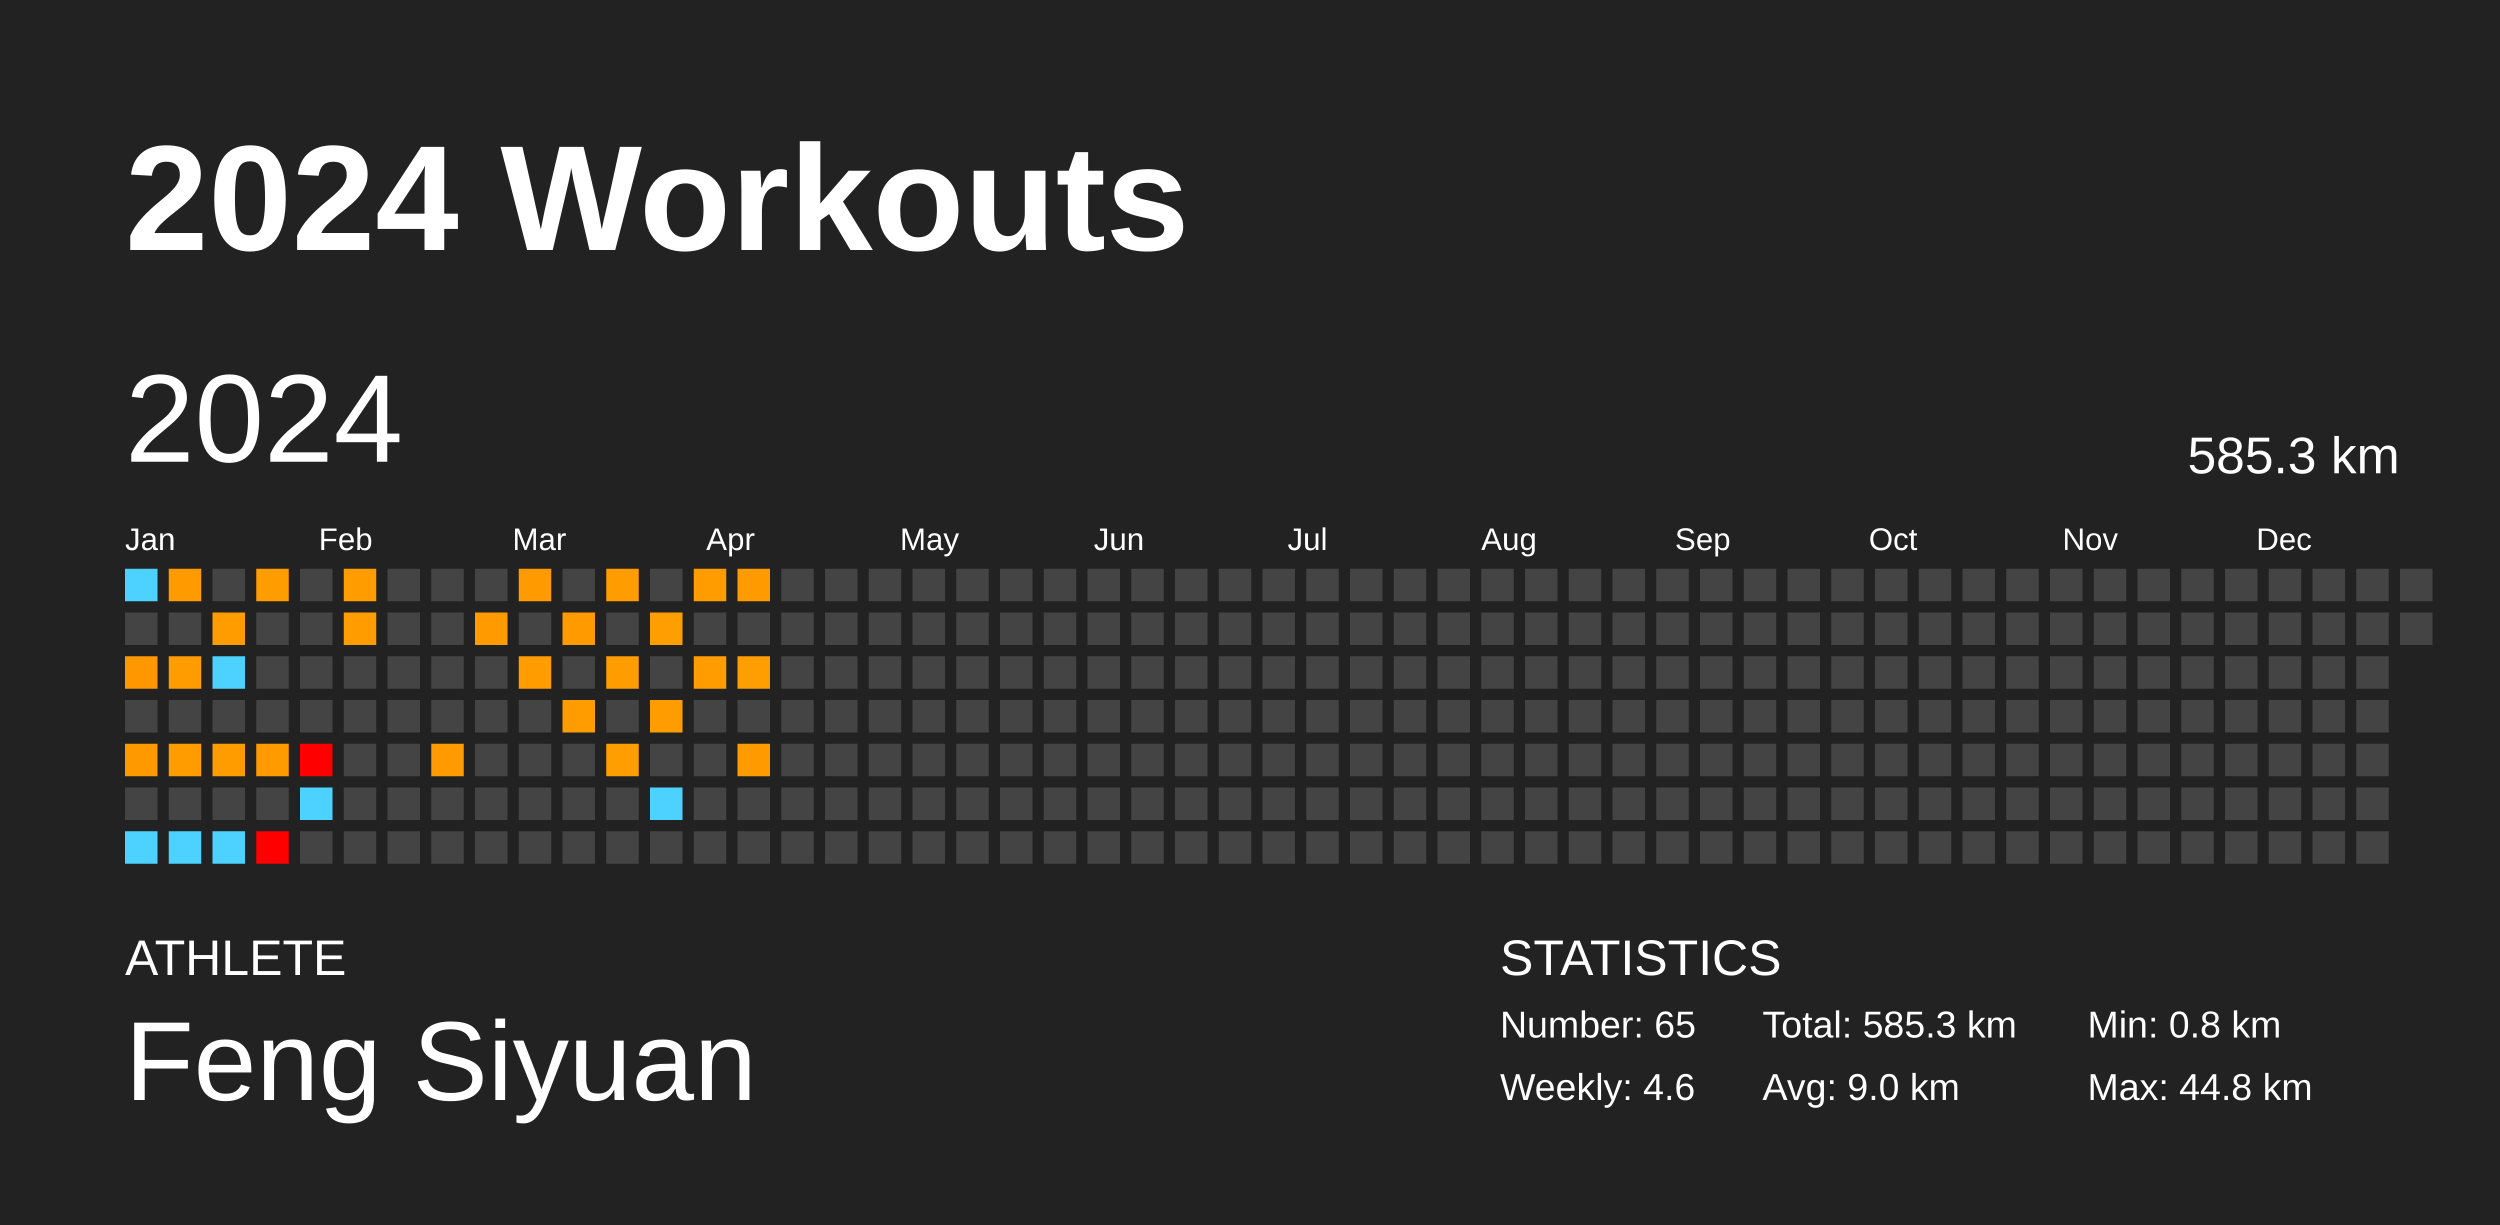
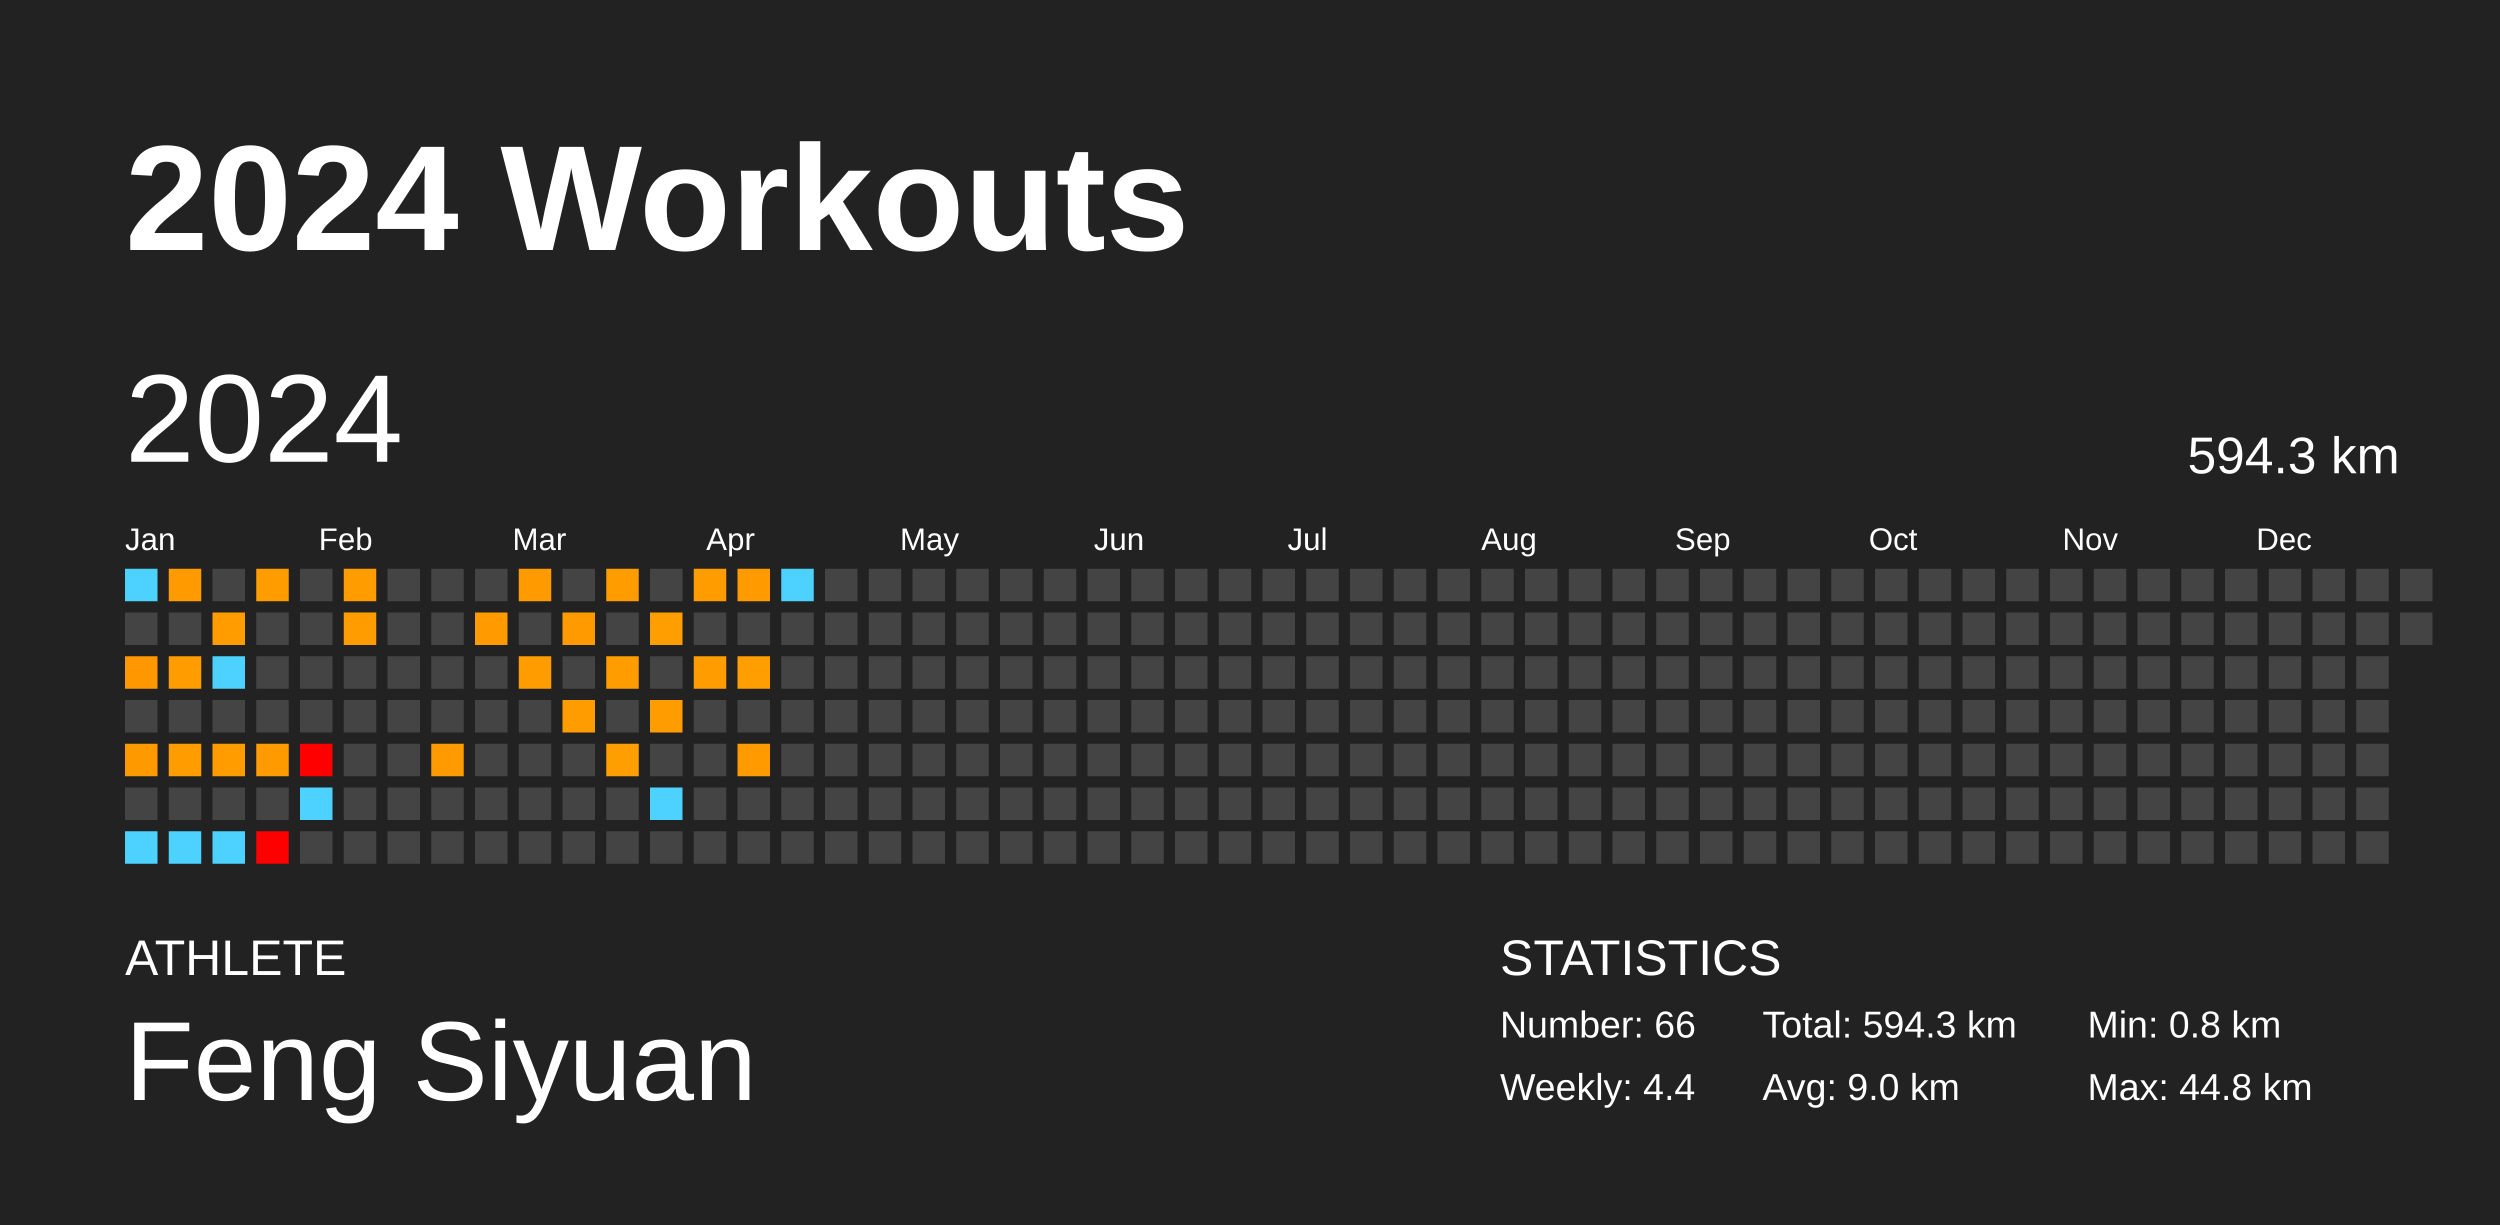
<svg xmlns="http://www.w3.org/2000/svg" baseProfile="full" height="98mm" version="1.1" viewBox="0,0,200,98" width="200mm">
  <defs />
  <rect fill="#222222" height="98" width="200" x="0" y="0" />
  <text fill="#FFFFFF" style="font-size:12px; font-family:Arial; font-weight:bold;" x="10" y="20">2024 Workouts</text>
  <text fill="#FFFFFF" style="font-size:4px; font-family:Arial" x="10" y="78">ATHLETE</text>
  <text fill="#FFFFFF" style="font-size:9px; font-family:Arial" x="10" y="88">Feng Siyuan</text>
  <text fill="#FFFFFF" style="font-size:4px; font-family:Arial" x="120" y="78">STATISTICS</text>
-   <text fill="#FFFFFF" style="font-size:3px; font-family:Arial" x="120" y="83">Number: 65</text>
-   <text fill="#FFFFFF" style="font-size:3px; font-family:Arial" x="120" y="88">Weekly: 4.6</text>
-   <text fill="#FFFFFF" style="font-size:3px; font-family:Arial" x="141" y="83">Total: 585.3 km</text>
+   <text fill="#FFFFFF" style="font-size:3px; font-family:Arial" x="120" y="83">Number: 66</text>
+   <text fill="#FFFFFF" style="font-size:3px; font-family:Arial" x="120" y="88">Weekly: 4.4</text>
+   <text fill="#FFFFFF" style="font-size:3px; font-family:Arial" x="141" y="83">Total: 594.3 km</text>
  <text fill="#FFFFFF" style="font-size:3px; font-family:Arial" x="141" y="88">Avg: 9.0 km</text>
  <text fill="#FFFFFF" style="font-size:3px; font-family:Arial" x="167" y="83">Min: 0.8 km</text>
  <text fill="#FFFFFF" style="font-size:3px; font-family:Arial" x="167" y="88">Max: 44.8 km</text>
  <text dominant-baseline="hanging" fill="#FFFFFF" style="font-size:10.0px; font-family:Arial;" x="10" y="30">2024</text>
-   <text dominant-baseline="hanging" fill="#FFFFFF" style="font-size:4.125px; font-family:Arial;" x="175" y="35">585.3 km</text>
+   <text dominant-baseline="hanging" fill="#FFFFFF" style="font-size:4.125px; font-family:Arial;" x="175" y="35">594.3 km</text>
  <text fill="#FFFFFF" style="font-size:2.5px; font-family:Arial" x="10.0" y="44">Jan</text>
  <text fill="#FFFFFF" style="font-size:2.5px; font-family:Arial" x="25.5" y="44">Feb</text>
  <text fill="#FFFFFF" style="font-size:2.5px; font-family:Arial" x="41.0" y="44">Mar</text>
  <text fill="#FFFFFF" style="font-size:2.5px; font-family:Arial" x="56.5" y="44">Apr</text>
  <text fill="#FFFFFF" style="font-size:2.5px; font-family:Arial" x="72.0" y="44">May</text>
  <text fill="#FFFFFF" style="font-size:2.5px; font-family:Arial" x="87.5" y="44">Jun</text>
  <text fill="#FFFFFF" style="font-size:2.5px; font-family:Arial" x="103.0" y="44">Jul</text>
  <text fill="#FFFFFF" style="font-size:2.5px; font-family:Arial" x="118.5" y="44">Aug</text>
  <text fill="#FFFFFF" style="font-size:2.5px; font-family:Arial" x="134.0" y="44">Sep</text>
  <text fill="#FFFFFF" style="font-size:2.5px; font-family:Arial" x="149.5" y="44">Oct</text>
  <text fill="#FFFFFF" style="font-size:2.5px; font-family:Arial" x="165.0" y="44">Nov</text>
  <text fill="#FFFFFF" style="font-size:2.5px; font-family:Arial" x="180.5" y="44">Dec</text>
  <rect fill="#4dd2ff" height="2.6" width="2.6" x="10.0" y="45.5" />
  <rect fill="#444444" height="2.6" width="2.6" x="10.0" y="49.0" />
  <rect fill="#ff9700" height="2.6" width="2.6" x="10.0" y="52.5" />
  <rect fill="#444444" height="2.6" width="2.6" x="10.0" y="56.0" />
  <rect fill="#ff9900" height="2.6" width="2.6" x="10.0" y="59.5" />
  <rect fill="#444444" height="2.6" width="2.6" x="10.0" y="63.0" />
  <rect fill="#4dd2ff" height="2.6" width="2.6" x="10.0" y="66.5" />
  <rect fill="#ff9b00" height="2.6" width="2.6" x="13.5" y="45.5" />
  <rect fill="#444444" height="2.6" width="2.6" x="13.5" y="49.0" />
  <rect fill="#ff9c00" height="2.6" width="2.6" x="13.5" y="52.5" />
  <rect fill="#444444" height="2.6" width="2.6" x="13.5" y="56.0" />
  <rect fill="#ff9d00" height="2.6" width="2.6" x="13.5" y="59.5" />
  <rect fill="#444444" height="2.6" width="2.6" x="13.5" y="63.0" />
  <rect fill="#4dd2ff" height="2.6" width="2.6" x="13.5" y="66.5" />
  <rect fill="#444444" height="2.6" width="2.6" x="17.0" y="45.5" />
  <rect fill="#ff9c00" height="2.6" width="2.6" x="17.0" y="49.0" />
  <rect fill="#4dd2ff" height="2.6" width="2.6" x="17.0" y="52.5" />
  <rect fill="#444444" height="2.6" width="2.6" x="17.0" y="56.0" />
  <rect fill="#ff9c00" height="2.6" width="2.6" x="17.0" y="59.5" />
  <rect fill="#444444" height="2.6" width="2.6" x="17.0" y="63.0" />
  <rect fill="#4dd2ff" height="2.6" width="2.6" x="17.0" y="66.5" />
  <rect fill="#ff9c00" height="2.6" width="2.6" x="20.5" y="45.5" />
  <rect fill="#444444" height="2.6" width="2.6" x="20.5" y="49.0" />
  <rect fill="#444444" height="2.6" width="2.6" x="20.5" y="52.5" />
  <rect fill="#444444" height="2.6" width="2.6" x="20.5" y="56.0" />
  <rect fill="#ff9b00" height="2.6" width="2.6" x="20.5" y="59.5" />
  <rect fill="#444444" height="2.6" width="2.6" x="20.5" y="63.0" />
  <rect fill="red" height="2.6" width="2.6" x="20.5" y="66.5" />
  <rect fill="#444444" height="2.6" width="2.6" x="24.0" y="45.5" />
  <rect fill="#444444" height="2.6" width="2.6" x="24.0" y="49.0" />
  <rect fill="#444444" height="2.6" width="2.6" x="24.0" y="52.5" />
  <rect fill="#444444" height="2.6" width="2.6" x="24.0" y="56.0" />
  <rect fill="red" height="2.6" width="2.6" x="24.0" y="59.5" />
  <rect fill="#4dd2ff" height="2.6" width="2.6" x="24.0" y="63.0" />
  <rect fill="#444444" height="2.6" width="2.6" x="24.0" y="66.5" />
  <rect fill="#ff9d00" height="2.6" width="2.6" x="27.5" y="45.5" />
  <rect fill="#ff9d00" height="2.6" width="2.6" x="27.5" y="49.0" />
  <rect fill="#444444" height="2.6" width="2.6" x="27.5" y="52.5" />
  <rect fill="#444444" height="2.6" width="2.6" x="27.5" y="56.0" />
  <rect fill="#444444" height="2.6" width="2.6" x="27.5" y="59.5" />
  <rect fill="#444444" height="2.6" width="2.6" x="27.5" y="63.0" />
  <rect fill="#444444" height="2.6" width="2.6" x="27.5" y="66.5" />
  <rect fill="#444444" height="2.6" width="2.6" x="31.0" y="45.5" />
  <rect fill="#444444" height="2.6" width="2.6" x="31.0" y="49.0" />
  <rect fill="#444444" height="2.6" width="2.6" x="31.0" y="52.5" />
  <rect fill="#444444" height="2.6" width="2.6" x="31.0" y="56.0" />
  <rect fill="#444444" height="2.6" width="2.6" x="31.0" y="59.5" />
  <rect fill="#444444" height="2.6" width="2.6" x="31.0" y="63.0" />
  <rect fill="#444444" height="2.6" width="2.6" x="31.0" y="66.5" />
  <rect fill="#444444" height="2.6" width="2.6" x="34.5" y="45.5" />
  <rect fill="#444444" height="2.6" width="2.6" x="34.5" y="49.0" />
  <rect fill="#444444" height="2.6" width="2.6" x="34.5" y="52.5" />
  <rect fill="#444444" height="2.6" width="2.6" x="34.5" y="56.0" />
  <rect fill="#ff9a00" height="2.6" width="2.6" x="34.5" y="59.5" />
  <rect fill="#444444" height="2.6" width="2.6" x="34.5" y="63.0" />
  <rect fill="#444444" height="2.6" width="2.6" x="34.5" y="66.5" />
  <rect fill="#444444" height="2.6" width="2.6" x="38.0" y="45.5" />
  <rect fill="#ff9a00" height="2.6" width="2.6" x="38.0" y="49.0" />
  <rect fill="#444444" height="2.6" width="2.6" x="38.0" y="52.5" />
  <rect fill="#444444" height="2.6" width="2.6" x="38.0" y="56.0" />
  <rect fill="#444444" height="2.6" width="2.6" x="38.0" y="59.5" />
  <rect fill="#444444" height="2.6" width="2.6" x="38.0" y="63.0" />
  <rect fill="#444444" height="2.6" width="2.6" x="38.0" y="66.5" />
  <rect fill="#ff9a00" height="2.6" width="2.6" x="41.5" y="45.5" />
  <rect fill="#444444" height="2.6" width="2.6" x="41.5" y="49.0" />
  <rect fill="#ff9c00" height="2.6" width="2.6" x="41.5" y="52.5" />
  <rect fill="#444444" height="2.6" width="2.6" x="41.5" y="56.0" />
  <rect fill="#444444" height="2.6" width="2.6" x="41.5" y="59.5" />
  <rect fill="#444444" height="2.6" width="2.6" x="41.5" y="63.0" />
  <rect fill="#444444" height="2.6" width="2.6" x="41.5" y="66.5" />
  <rect fill="#444444" height="2.6" width="2.6" x="45.0" y="45.5" />
  <rect fill="#ff9b00" height="2.6" width="2.6" x="45.0" y="49.0" />
  <rect fill="#444444" height="2.6" width="2.6" x="45.0" y="52.5" />
  <rect fill="#ff9c00" height="2.6" width="2.6" x="45.0" y="56.0" />
  <rect fill="#444444" height="2.6" width="2.6" x="45.0" y="59.5" />
  <rect fill="#444444" height="2.6" width="2.6" x="45.0" y="63.0" />
  <rect fill="#444444" height="2.6" width="2.6" x="45.0" y="66.5" />
  <rect fill="#ff9c00" height="2.6" width="2.6" x="48.5" y="45.5" />
  <rect fill="#444444" height="2.6" width="2.6" x="48.5" y="49.0" />
  <rect fill="#ff9c00" height="2.6" width="2.6" x="48.5" y="52.5" />
  <rect fill="#444444" height="2.6" width="2.6" x="48.5" y="56.0" />
  <rect fill="#ff9e00" height="2.6" width="2.6" x="48.5" y="59.5" />
  <rect fill="#444444" height="2.6" width="2.6" x="48.5" y="63.0" />
  <rect fill="#444444" height="2.6" width="2.6" x="48.5" y="66.5" />
  <rect fill="#444444" height="2.6" width="2.6" x="52.0" y="45.5" />
  <rect fill="#ff9e00" height="2.6" width="2.6" x="52.0" y="49.0" />
  <rect fill="#444444" height="2.6" width="2.6" x="52.0" y="52.5" />
  <rect fill="#ff9d00" height="2.6" width="2.6" x="52.0" y="56.0" />
  <rect fill="#444444" height="2.6" width="2.6" x="52.0" y="59.5" />
  <rect fill="#4dd2ff" height="2.6" width="2.6" x="52.0" y="63.0" />
  <rect fill="#444444" height="2.6" width="2.6" x="52.0" y="66.5" />
  <rect fill="#ff9c00" height="2.6" width="2.6" x="55.5" y="45.5" />
  <rect fill="#444444" height="2.6" width="2.6" x="55.5" y="49.0" />
  <rect fill="#ff9d00" height="2.6" width="2.6" x="55.5" y="52.5" />
  <rect fill="#444444" height="2.6" width="2.6" x="55.5" y="56.0" />
  <rect fill="#444444" height="2.6" width="2.6" x="55.5" y="59.5" />
  <rect fill="#444444" height="2.6" width="2.6" x="55.5" y="63.0" />
  <rect fill="#444444" height="2.6" width="2.6" x="55.5" y="66.5" />
  <rect fill="#ff9b00" height="2.6" width="2.6" x="59.0" y="45.5" />
  <rect fill="#444444" height="2.6" width="2.6" x="59.0" y="49.0" />
  <rect fill="#ff9e00" height="2.6" width="2.6" x="59.0" y="52.5" />
  <rect fill="#444444" height="2.6" width="2.6" x="59.0" y="56.0" />
  <rect fill="#ff9a00" height="2.6" width="2.6" x="59.0" y="59.5" />
  <rect fill="#444444" height="2.6" width="2.6" x="59.0" y="63.0" />
  <rect fill="#444444" height="2.6" width="2.6" x="59.0" y="66.5" />
-   <rect fill="#444444" height="2.6" width="2.6" x="62.5" y="45.5" />
+   <rect fill="#4dd2ff" height="2.6" width="2.6" x="62.5" y="45.5" />
  <rect fill="#444444" height="2.6" width="2.6" x="62.5" y="49.0" />
  <rect fill="#444444" height="2.6" width="2.6" x="62.5" y="52.5" />
  <rect fill="#444444" height="2.6" width="2.6" x="62.5" y="56.0" />
  <rect fill="#444444" height="2.6" width="2.6" x="62.5" y="59.5" />
  <rect fill="#444444" height="2.6" width="2.6" x="62.5" y="63.0" />
  <rect fill="#444444" height="2.6" width="2.6" x="62.5" y="66.5" />
  <rect fill="#444444" height="2.6" width="2.6" x="66.0" y="45.5" />
  <rect fill="#444444" height="2.6" width="2.6" x="66.0" y="49.0" />
  <rect fill="#444444" height="2.6" width="2.6" x="66.0" y="52.5" />
  <rect fill="#444444" height="2.6" width="2.6" x="66.0" y="56.0" />
  <rect fill="#444444" height="2.6" width="2.6" x="66.0" y="59.5" />
  <rect fill="#444444" height="2.6" width="2.6" x="66.0" y="63.0" />
  <rect fill="#444444" height="2.6" width="2.6" x="66.0" y="66.5" />
  <rect fill="#444444" height="2.6" width="2.6" x="69.5" y="45.5" />
  <rect fill="#444444" height="2.6" width="2.6" x="69.5" y="49.0" />
  <rect fill="#444444" height="2.6" width="2.6" x="69.5" y="52.5" />
  <rect fill="#444444" height="2.6" width="2.6" x="69.5" y="56.0" />
  <rect fill="#444444" height="2.6" width="2.6" x="69.5" y="59.5" />
  <rect fill="#444444" height="2.6" width="2.6" x="69.5" y="63.0" />
  <rect fill="#444444" height="2.6" width="2.6" x="69.5" y="66.5" />
  <rect fill="#444444" height="2.6" width="2.6" x="73.0" y="45.5" />
  <rect fill="#444444" height="2.6" width="2.6" x="73.0" y="49.0" />
  <rect fill="#444444" height="2.6" width="2.6" x="73.0" y="52.5" />
  <rect fill="#444444" height="2.6" width="2.6" x="73.0" y="56.0" />
  <rect fill="#444444" height="2.6" width="2.6" x="73.0" y="59.5" />
  <rect fill="#444444" height="2.6" width="2.6" x="73.0" y="63.0" />
  <rect fill="#444444" height="2.6" width="2.6" x="73.0" y="66.5" />
  <rect fill="#444444" height="2.6" width="2.6" x="76.5" y="45.5" />
  <rect fill="#444444" height="2.6" width="2.6" x="76.5" y="49.0" />
  <rect fill="#444444" height="2.6" width="2.6" x="76.5" y="52.5" />
  <rect fill="#444444" height="2.6" width="2.6" x="76.5" y="56.0" />
  <rect fill="#444444" height="2.6" width="2.6" x="76.5" y="59.5" />
  <rect fill="#444444" height="2.6" width="2.6" x="76.5" y="63.0" />
  <rect fill="#444444" height="2.6" width="2.6" x="76.5" y="66.5" />
  <rect fill="#444444" height="2.6" width="2.6" x="80.0" y="45.5" />
  <rect fill="#444444" height="2.6" width="2.6" x="80.0" y="49.0" />
  <rect fill="#444444" height="2.6" width="2.6" x="80.0" y="52.5" />
  <rect fill="#444444" height="2.6" width="2.6" x="80.0" y="56.0" />
  <rect fill="#444444" height="2.6" width="2.6" x="80.0" y="59.5" />
  <rect fill="#444444" height="2.6" width="2.6" x="80.0" y="63.0" />
  <rect fill="#444444" height="2.6" width="2.6" x="80.0" y="66.5" />
  <rect fill="#444444" height="2.6" width="2.6" x="83.5" y="45.5" />
  <rect fill="#444444" height="2.6" width="2.6" x="83.5" y="49.0" />
  <rect fill="#444444" height="2.6" width="2.6" x="83.5" y="52.5" />
  <rect fill="#444444" height="2.6" width="2.6" x="83.5" y="56.0" />
  <rect fill="#444444" height="2.6" width="2.6" x="83.5" y="59.5" />
  <rect fill="#444444" height="2.6" width="2.6" x="83.5" y="63.0" />
  <rect fill="#444444" height="2.6" width="2.6" x="83.5" y="66.5" />
  <rect fill="#444444" height="2.6" width="2.6" x="87.0" y="45.5" />
  <rect fill="#444444" height="2.6" width="2.6" x="87.0" y="49.0" />
  <rect fill="#444444" height="2.6" width="2.6" x="87.0" y="52.5" />
  <rect fill="#444444" height="2.6" width="2.6" x="87.0" y="56.0" />
  <rect fill="#444444" height="2.6" width="2.6" x="87.0" y="59.5" />
  <rect fill="#444444" height="2.6" width="2.6" x="87.0" y="63.0" />
  <rect fill="#444444" height="2.6" width="2.6" x="87.0" y="66.5" />
  <rect fill="#444444" height="2.6" width="2.6" x="90.5" y="45.5" />
  <rect fill="#444444" height="2.6" width="2.6" x="90.5" y="49.0" />
  <rect fill="#444444" height="2.6" width="2.6" x="90.5" y="52.5" />
  <rect fill="#444444" height="2.6" width="2.6" x="90.5" y="56.0" />
  <rect fill="#444444" height="2.6" width="2.6" x="90.5" y="59.5" />
  <rect fill="#444444" height="2.6" width="2.6" x="90.5" y="63.0" />
  <rect fill="#444444" height="2.6" width="2.6" x="90.5" y="66.5" />
  <rect fill="#444444" height="2.6" width="2.6" x="94.0" y="45.5" />
  <rect fill="#444444" height="2.6" width="2.6" x="94.0" y="49.0" />
  <rect fill="#444444" height="2.6" width="2.6" x="94.0" y="52.5" />
  <rect fill="#444444" height="2.6" width="2.6" x="94.0" y="56.0" />
  <rect fill="#444444" height="2.6" width="2.6" x="94.0" y="59.5" />
  <rect fill="#444444" height="2.6" width="2.6" x="94.0" y="63.0" />
  <rect fill="#444444" height="2.6" width="2.6" x="94.0" y="66.5" />
  <rect fill="#444444" height="2.6" width="2.6" x="97.5" y="45.5" />
  <rect fill="#444444" height="2.6" width="2.6" x="97.5" y="49.0" />
  <rect fill="#444444" height="2.6" width="2.6" x="97.5" y="52.5" />
  <rect fill="#444444" height="2.6" width="2.6" x="97.5" y="56.0" />
  <rect fill="#444444" height="2.6" width="2.6" x="97.5" y="59.5" />
  <rect fill="#444444" height="2.6" width="2.6" x="97.5" y="63.0" />
  <rect fill="#444444" height="2.6" width="2.6" x="97.5" y="66.5" />
  <rect fill="#444444" height="2.6" width="2.6" x="101.0" y="45.5" />
  <rect fill="#444444" height="2.6" width="2.6" x="101.0" y="49.0" />
  <rect fill="#444444" height="2.6" width="2.6" x="101.0" y="52.5" />
  <rect fill="#444444" height="2.6" width="2.6" x="101.0" y="56.0" />
  <rect fill="#444444" height="2.6" width="2.6" x="101.0" y="59.5" />
  <rect fill="#444444" height="2.6" width="2.6" x="101.0" y="63.0" />
  <rect fill="#444444" height="2.6" width="2.6" x="101.0" y="66.5" />
  <rect fill="#444444" height="2.6" width="2.6" x="104.5" y="45.5" />
  <rect fill="#444444" height="2.6" width="2.6" x="104.5" y="49.0" />
  <rect fill="#444444" height="2.6" width="2.6" x="104.5" y="52.5" />
  <rect fill="#444444" height="2.6" width="2.6" x="104.5" y="56.0" />
  <rect fill="#444444" height="2.6" width="2.6" x="104.5" y="59.5" />
  <rect fill="#444444" height="2.6" width="2.6" x="104.5" y="63.0" />
  <rect fill="#444444" height="2.6" width="2.6" x="104.5" y="66.5" />
  <rect fill="#444444" height="2.6" width="2.6" x="108.0" y="45.5" />
  <rect fill="#444444" height="2.6" width="2.6" x="108.0" y="49.0" />
  <rect fill="#444444" height="2.6" width="2.6" x="108.0" y="52.5" />
  <rect fill="#444444" height="2.6" width="2.6" x="108.0" y="56.0" />
  <rect fill="#444444" height="2.6" width="2.6" x="108.0" y="59.5" />
  <rect fill="#444444" height="2.6" width="2.6" x="108.0" y="63.0" />
  <rect fill="#444444" height="2.6" width="2.6" x="108.0" y="66.5" />
  <rect fill="#444444" height="2.6" width="2.6" x="111.5" y="45.5" />
  <rect fill="#444444" height="2.6" width="2.6" x="111.5" y="49.0" />
  <rect fill="#444444" height="2.6" width="2.6" x="111.5" y="52.5" />
  <rect fill="#444444" height="2.6" width="2.6" x="111.5" y="56.0" />
  <rect fill="#444444" height="2.6" width="2.6" x="111.5" y="59.5" />
  <rect fill="#444444" height="2.6" width="2.6" x="111.5" y="63.0" />
  <rect fill="#444444" height="2.6" width="2.6" x="111.5" y="66.5" />
  <rect fill="#444444" height="2.6" width="2.6" x="115.0" y="45.5" />
  <rect fill="#444444" height="2.6" width="2.6" x="115.0" y="49.0" />
  <rect fill="#444444" height="2.6" width="2.6" x="115.0" y="52.5" />
  <rect fill="#444444" height="2.6" width="2.6" x="115.0" y="56.0" />
  <rect fill="#444444" height="2.6" width="2.6" x="115.0" y="59.5" />
  <rect fill="#444444" height="2.6" width="2.6" x="115.0" y="63.0" />
  <rect fill="#444444" height="2.6" width="2.6" x="115.0" y="66.5" />
  <rect fill="#444444" height="2.6" width="2.6" x="118.5" y="45.5" />
  <rect fill="#444444" height="2.6" width="2.6" x="118.5" y="49.0" />
  <rect fill="#444444" height="2.6" width="2.6" x="118.5" y="52.5" />
  <rect fill="#444444" height="2.6" width="2.6" x="118.5" y="56.0" />
  <rect fill="#444444" height="2.6" width="2.6" x="118.5" y="59.5" />
  <rect fill="#444444" height="2.6" width="2.6" x="118.5" y="63.0" />
  <rect fill="#444444" height="2.6" width="2.6" x="118.5" y="66.5" />
  <rect fill="#444444" height="2.6" width="2.6" x="122.0" y="45.5" />
  <rect fill="#444444" height="2.6" width="2.6" x="122.0" y="49.0" />
  <rect fill="#444444" height="2.6" width="2.6" x="122.0" y="52.5" />
  <rect fill="#444444" height="2.6" width="2.6" x="122.0" y="56.0" />
  <rect fill="#444444" height="2.6" width="2.6" x="122.0" y="59.5" />
  <rect fill="#444444" height="2.6" width="2.6" x="122.0" y="63.0" />
  <rect fill="#444444" height="2.6" width="2.6" x="122.0" y="66.5" />
  <rect fill="#444444" height="2.6" width="2.6" x="125.5" y="45.5" />
  <rect fill="#444444" height="2.6" width="2.6" x="125.5" y="49.0" />
  <rect fill="#444444" height="2.6" width="2.6" x="125.5" y="52.5" />
  <rect fill="#444444" height="2.6" width="2.6" x="125.5" y="56.0" />
  <rect fill="#444444" height="2.6" width="2.6" x="125.5" y="59.5" />
  <rect fill="#444444" height="2.6" width="2.6" x="125.5" y="63.0" />
  <rect fill="#444444" height="2.6" width="2.6" x="125.5" y="66.5" />
  <rect fill="#444444" height="2.6" width="2.6" x="129.0" y="45.5" />
  <rect fill="#444444" height="2.6" width="2.6" x="129.0" y="49.0" />
  <rect fill="#444444" height="2.6" width="2.6" x="129.0" y="52.5" />
  <rect fill="#444444" height="2.6" width="2.6" x="129.0" y="56.0" />
  <rect fill="#444444" height="2.6" width="2.6" x="129.0" y="59.5" />
  <rect fill="#444444" height="2.6" width="2.6" x="129.0" y="63.0" />
  <rect fill="#444444" height="2.6" width="2.6" x="129.0" y="66.5" />
  <rect fill="#444444" height="2.6" width="2.6" x="132.5" y="45.5" />
  <rect fill="#444444" height="2.6" width="2.6" x="132.5" y="49.0" />
  <rect fill="#444444" height="2.6" width="2.6" x="132.5" y="52.5" />
  <rect fill="#444444" height="2.6" width="2.6" x="132.5" y="56.0" />
  <rect fill="#444444" height="2.6" width="2.6" x="132.5" y="59.5" />
  <rect fill="#444444" height="2.6" width="2.6" x="132.5" y="63.0" />
  <rect fill="#444444" height="2.6" width="2.6" x="132.5" y="66.5" />
  <rect fill="#444444" height="2.6" width="2.6" x="136.0" y="45.5" />
  <rect fill="#444444" height="2.6" width="2.6" x="136.0" y="49.0" />
  <rect fill="#444444" height="2.6" width="2.6" x="136.0" y="52.5" />
  <rect fill="#444444" height="2.6" width="2.6" x="136.0" y="56.0" />
  <rect fill="#444444" height="2.6" width="2.6" x="136.0" y="59.5" />
  <rect fill="#444444" height="2.6" width="2.6" x="136.0" y="63.0" />
  <rect fill="#444444" height="2.6" width="2.6" x="136.0" y="66.5" />
  <rect fill="#444444" height="2.6" width="2.6" x="139.5" y="45.5" />
  <rect fill="#444444" height="2.6" width="2.6" x="139.5" y="49.0" />
  <rect fill="#444444" height="2.6" width="2.6" x="139.5" y="52.5" />
  <rect fill="#444444" height="2.6" width="2.6" x="139.5" y="56.0" />
  <rect fill="#444444" height="2.6" width="2.6" x="139.5" y="59.5" />
  <rect fill="#444444" height="2.6" width="2.6" x="139.5" y="63.0" />
  <rect fill="#444444" height="2.6" width="2.6" x="139.5" y="66.5" />
  <rect fill="#444444" height="2.6" width="2.6" x="143.0" y="45.5" />
  <rect fill="#444444" height="2.6" width="2.6" x="143.0" y="49.0" />
  <rect fill="#444444" height="2.6" width="2.6" x="143.0" y="52.5" />
  <rect fill="#444444" height="2.6" width="2.6" x="143.0" y="56.0" />
  <rect fill="#444444" height="2.6" width="2.6" x="143.0" y="59.5" />
  <rect fill="#444444" height="2.6" width="2.6" x="143.0" y="63.0" />
  <rect fill="#444444" height="2.6" width="2.6" x="143.0" y="66.5" />
  <rect fill="#444444" height="2.6" width="2.6" x="146.5" y="45.5" />
  <rect fill="#444444" height="2.6" width="2.6" x="146.5" y="49.0" />
  <rect fill="#444444" height="2.6" width="2.6" x="146.5" y="52.5" />
  <rect fill="#444444" height="2.6" width="2.6" x="146.5" y="56.0" />
  <rect fill="#444444" height="2.6" width="2.6" x="146.5" y="59.5" />
  <rect fill="#444444" height="2.6" width="2.6" x="146.5" y="63.0" />
  <rect fill="#444444" height="2.6" width="2.6" x="146.5" y="66.5" />
  <rect fill="#444444" height="2.6" width="2.6" x="150.0" y="45.5" />
  <rect fill="#444444" height="2.6" width="2.6" x="150.0" y="49.0" />
  <rect fill="#444444" height="2.6" width="2.6" x="150.0" y="52.5" />
  <rect fill="#444444" height="2.6" width="2.6" x="150.0" y="56.0" />
  <rect fill="#444444" height="2.6" width="2.6" x="150.0" y="59.5" />
  <rect fill="#444444" height="2.6" width="2.6" x="150.0" y="63.0" />
  <rect fill="#444444" height="2.6" width="2.6" x="150.0" y="66.5" />
  <rect fill="#444444" height="2.6" width="2.6" x="153.5" y="45.5" />
  <rect fill="#444444" height="2.6" width="2.6" x="153.5" y="49.0" />
  <rect fill="#444444" height="2.6" width="2.6" x="153.5" y="52.5" />
  <rect fill="#444444" height="2.6" width="2.6" x="153.5" y="56.0" />
  <rect fill="#444444" height="2.6" width="2.6" x="153.5" y="59.5" />
  <rect fill="#444444" height="2.6" width="2.6" x="153.5" y="63.0" />
  <rect fill="#444444" height="2.6" width="2.6" x="153.5" y="66.5" />
  <rect fill="#444444" height="2.6" width="2.6" x="157.0" y="45.5" />
  <rect fill="#444444" height="2.6" width="2.6" x="157.0" y="49.0" />
  <rect fill="#444444" height="2.6" width="2.6" x="157.0" y="52.5" />
  <rect fill="#444444" height="2.6" width="2.6" x="157.0" y="56.0" />
  <rect fill="#444444" height="2.6" width="2.6" x="157.0" y="59.5" />
  <rect fill="#444444" height="2.6" width="2.6" x="157.0" y="63.0" />
  <rect fill="#444444" height="2.6" width="2.6" x="157.0" y="66.5" />
  <rect fill="#444444" height="2.6" width="2.6" x="160.5" y="45.5" />
  <rect fill="#444444" height="2.6" width="2.6" x="160.5" y="49.0" />
  <rect fill="#444444" height="2.6" width="2.6" x="160.5" y="52.5" />
  <rect fill="#444444" height="2.6" width="2.6" x="160.5" y="56.0" />
  <rect fill="#444444" height="2.6" width="2.6" x="160.5" y="59.5" />
  <rect fill="#444444" height="2.6" width="2.6" x="160.5" y="63.0" />
  <rect fill="#444444" height="2.6" width="2.6" x="160.5" y="66.5" />
  <rect fill="#444444" height="2.6" width="2.6" x="164.0" y="45.5" />
  <rect fill="#444444" height="2.6" width="2.6" x="164.0" y="49.0" />
  <rect fill="#444444" height="2.6" width="2.6" x="164.0" y="52.5" />
  <rect fill="#444444" height="2.6" width="2.6" x="164.0" y="56.0" />
  <rect fill="#444444" height="2.6" width="2.6" x="164.0" y="59.5" />
  <rect fill="#444444" height="2.6" width="2.6" x="164.0" y="63.0" />
  <rect fill="#444444" height="2.6" width="2.6" x="164.0" y="66.5" />
  <rect fill="#444444" height="2.6" width="2.6" x="167.5" y="45.5" />
  <rect fill="#444444" height="2.6" width="2.6" x="167.5" y="49.0" />
  <rect fill="#444444" height="2.6" width="2.6" x="167.5" y="52.5" />
  <rect fill="#444444" height="2.6" width="2.6" x="167.5" y="56.0" />
  <rect fill="#444444" height="2.6" width="2.6" x="167.5" y="59.5" />
  <rect fill="#444444" height="2.6" width="2.6" x="167.5" y="63.0" />
  <rect fill="#444444" height="2.6" width="2.6" x="167.5" y="66.5" />
  <rect fill="#444444" height="2.6" width="2.6" x="171.0" y="45.5" />
  <rect fill="#444444" height="2.6" width="2.6" x="171.0" y="49.0" />
  <rect fill="#444444" height="2.6" width="2.6" x="171.0" y="52.5" />
  <rect fill="#444444" height="2.6" width="2.6" x="171.0" y="56.0" />
  <rect fill="#444444" height="2.6" width="2.6" x="171.0" y="59.5" />
  <rect fill="#444444" height="2.6" width="2.6" x="171.0" y="63.0" />
  <rect fill="#444444" height="2.6" width="2.6" x="171.0" y="66.5" />
  <rect fill="#444444" height="2.6" width="2.6" x="174.5" y="45.5" />
  <rect fill="#444444" height="2.6" width="2.6" x="174.5" y="49.0" />
  <rect fill="#444444" height="2.6" width="2.6" x="174.5" y="52.5" />
  <rect fill="#444444" height="2.6" width="2.6" x="174.5" y="56.0" />
  <rect fill="#444444" height="2.6" width="2.6" x="174.5" y="59.5" />
  <rect fill="#444444" height="2.6" width="2.6" x="174.5" y="63.0" />
  <rect fill="#444444" height="2.6" width="2.6" x="174.5" y="66.5" />
  <rect fill="#444444" height="2.6" width="2.6" x="178.0" y="45.5" />
  <rect fill="#444444" height="2.6" width="2.6" x="178.0" y="49.0" />
  <rect fill="#444444" height="2.6" width="2.6" x="178.0" y="52.5" />
  <rect fill="#444444" height="2.6" width="2.6" x="178.0" y="56.0" />
  <rect fill="#444444" height="2.6" width="2.6" x="178.0" y="59.5" />
  <rect fill="#444444" height="2.6" width="2.6" x="178.0" y="63.0" />
  <rect fill="#444444" height="2.6" width="2.6" x="178.0" y="66.5" />
  <rect fill="#444444" height="2.6" width="2.6" x="181.5" y="45.5" />
  <rect fill="#444444" height="2.6" width="2.6" x="181.5" y="49.0" />
  <rect fill="#444444" height="2.6" width="2.6" x="181.5" y="52.5" />
  <rect fill="#444444" height="2.6" width="2.6" x="181.5" y="56.0" />
  <rect fill="#444444" height="2.6" width="2.6" x="181.5" y="59.5" />
  <rect fill="#444444" height="2.6" width="2.6" x="181.5" y="63.0" />
  <rect fill="#444444" height="2.6" width="2.6" x="181.5" y="66.5" />
  <rect fill="#444444" height="2.6" width="2.6" x="185.0" y="45.5" />
  <rect fill="#444444" height="2.6" width="2.6" x="185.0" y="49.0" />
  <rect fill="#444444" height="2.6" width="2.6" x="185.0" y="52.5" />
  <rect fill="#444444" height="2.6" width="2.6" x="185.0" y="56.0" />
  <rect fill="#444444" height="2.6" width="2.6" x="185.0" y="59.5" />
  <rect fill="#444444" height="2.6" width="2.6" x="185.0" y="63.0" />
  <rect fill="#444444" height="2.6" width="2.6" x="185.0" y="66.5" />
  <rect fill="#444444" height="2.6" width="2.6" x="188.5" y="45.5" />
  <rect fill="#444444" height="2.6" width="2.6" x="188.5" y="49.0" />
  <rect fill="#444444" height="2.6" width="2.6" x="188.5" y="52.5" />
  <rect fill="#444444" height="2.6" width="2.6" x="188.5" y="56.0" />
  <rect fill="#444444" height="2.6" width="2.6" x="188.5" y="59.5" />
  <rect fill="#444444" height="2.6" width="2.6" x="188.5" y="63.0" />
  <rect fill="#444444" height="2.6" width="2.6" x="188.5" y="66.5" />
  <rect fill="#444444" height="2.6" width="2.6" x="192.0" y="45.5" />
  <rect fill="#444444" height="2.6" width="2.6" x="192.0" y="49.0" />
</svg>
